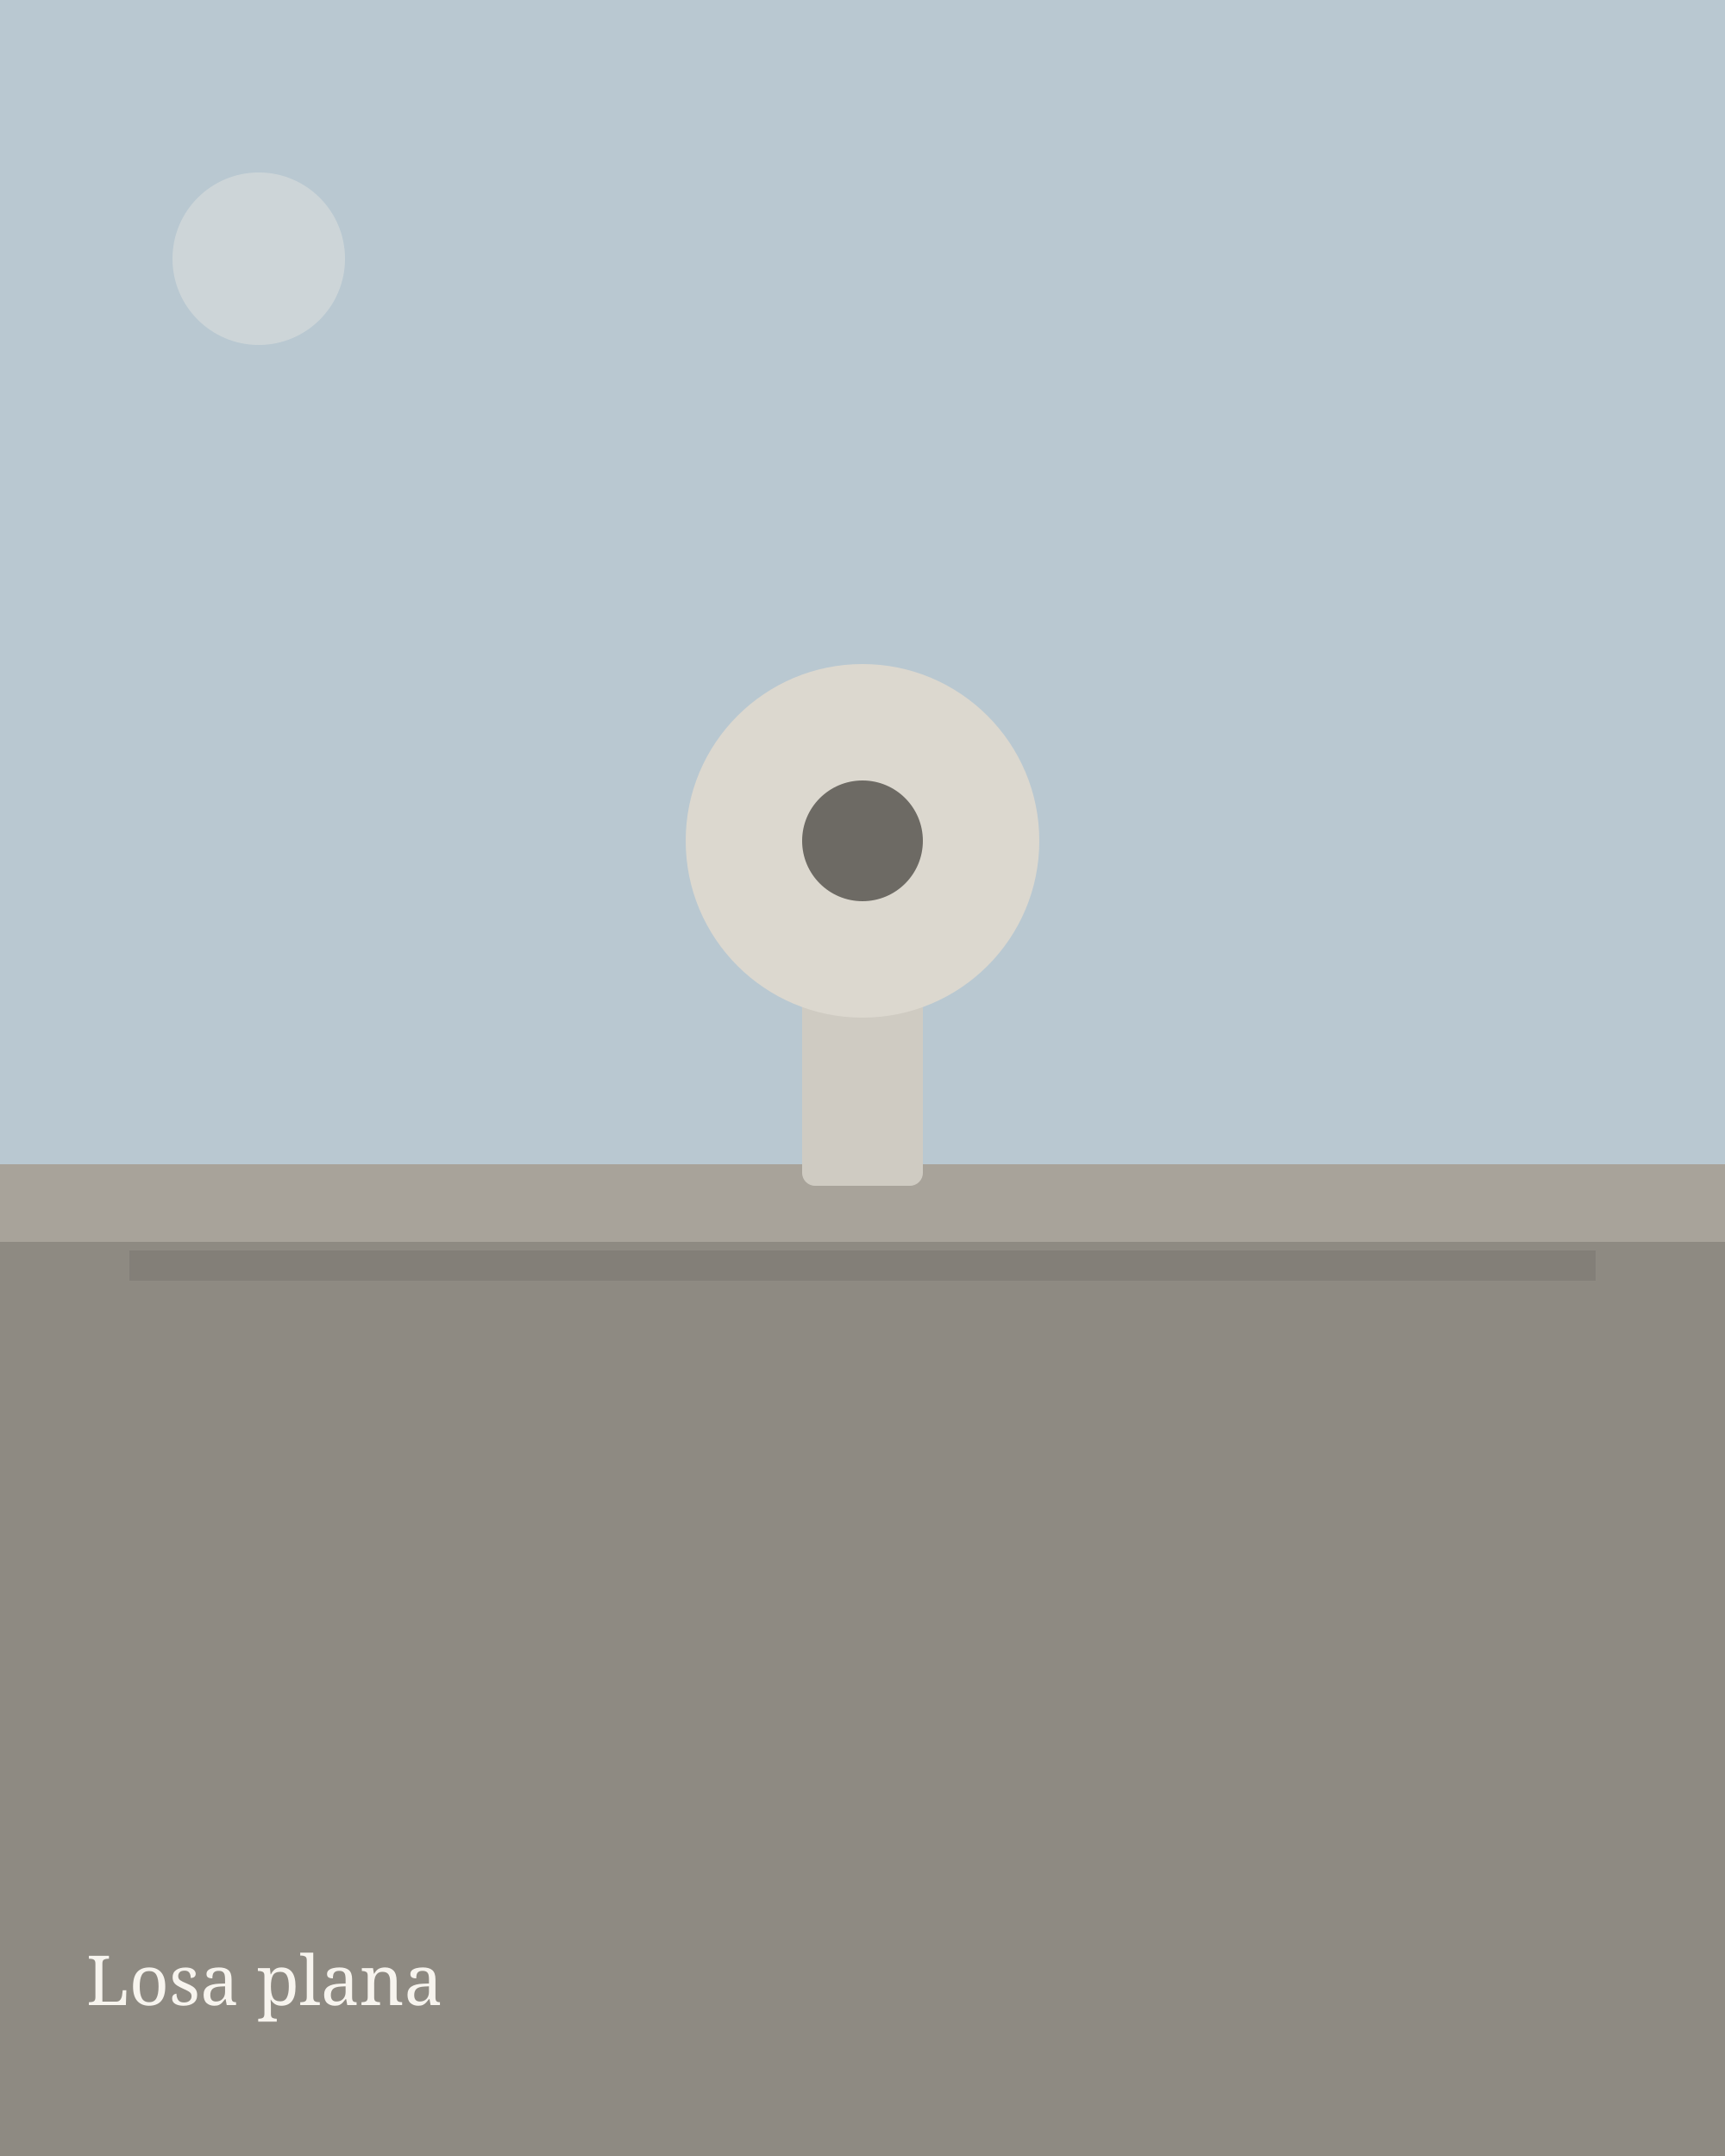
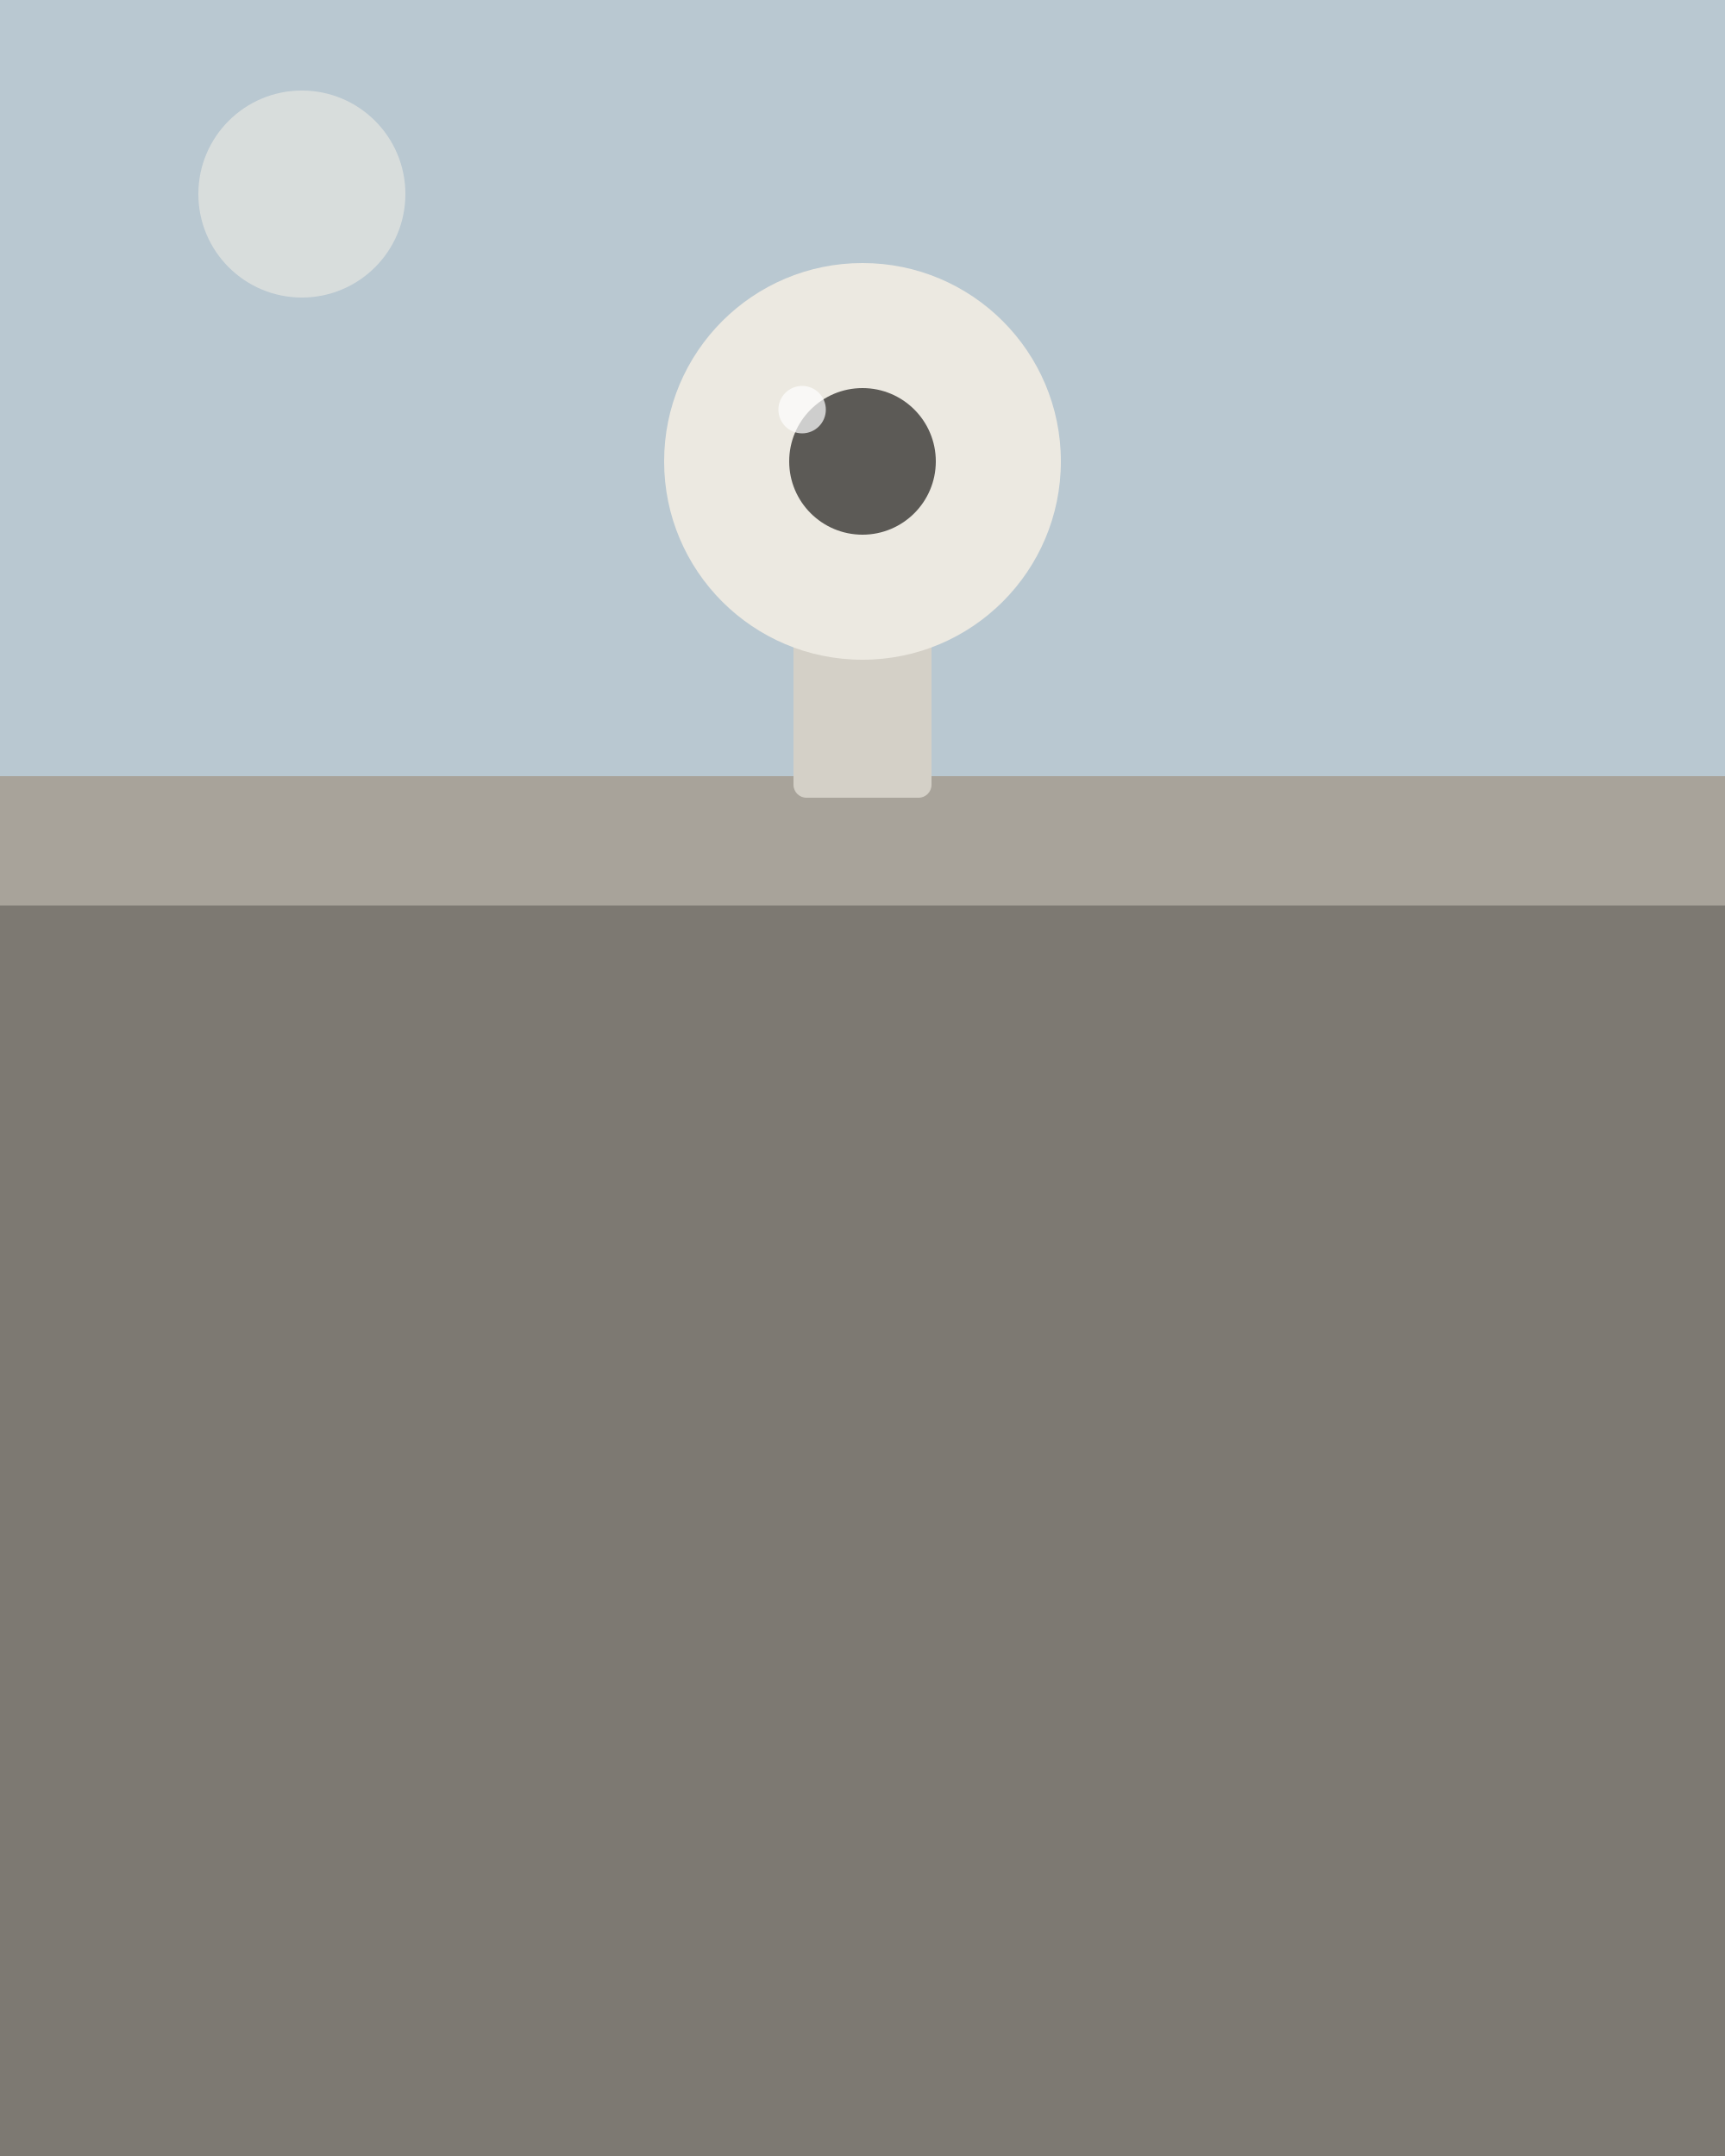
- <svg xmlns="http://www.w3.org/2000/svg" viewBox="0 0 800 1000" role="img" aria-label="Placeholder losa plana">
-   <rect width="800" height="620" fill="#b9c8d1" />
-   <rect y="560" width="800" height="440" fill="#8e8a82" />
-   <rect y="540" width="800" height="36" fill="#a8a39a" />
-   <rect x="60" y="580" width="680" height="14" fill="#6f6b64" opacity="0.35" />
-   <rect x="372" y="430" width="56" height="120" rx="6" fill="#cfcbc2" />
-   <circle cx="400" cy="390" r="82" fill="#dcd8cf" />
-   <circle cx="400" cy="390" r="28" fill="#6d6a64" />
-   <circle cx="120" cy="120" r="40" fill="#f3efe6" opacity="0.35" />
-   <text x="40" y="930" font-family="Georgia, serif" font-size="32" fill="#f7f4ee">Losa plana</text>
+ <svg xmlns="http://www.w3.org/2000/svg" viewBox="0 0 800 1000" width="800" height="1000" preserveAspectRatio="xMidYMid meet">
+   <rect width="800" height="1000" fill="#b9c8d1" />
+   <circle cx="140" cy="90" r="48" fill="#f3efe6" opacity="0.55" />
+   <rect y="360" width="800" height="80" fill="#a8a39a" />
+   <rect y="420" width="800" height="580" fill="#7d7972" />
+   <rect x="368" y="250" width="64" height="120" rx="6" fill="#d4d0c7" />
+   <circle cx="400" cy="214" r="92" fill="#ece9e1" />
+   <circle cx="400" cy="214" r="34" fill="#5c5a56" />
+   <circle cx="372" cy="190" r="11" fill="#ffffff" opacity="0.7" />
</svg>
